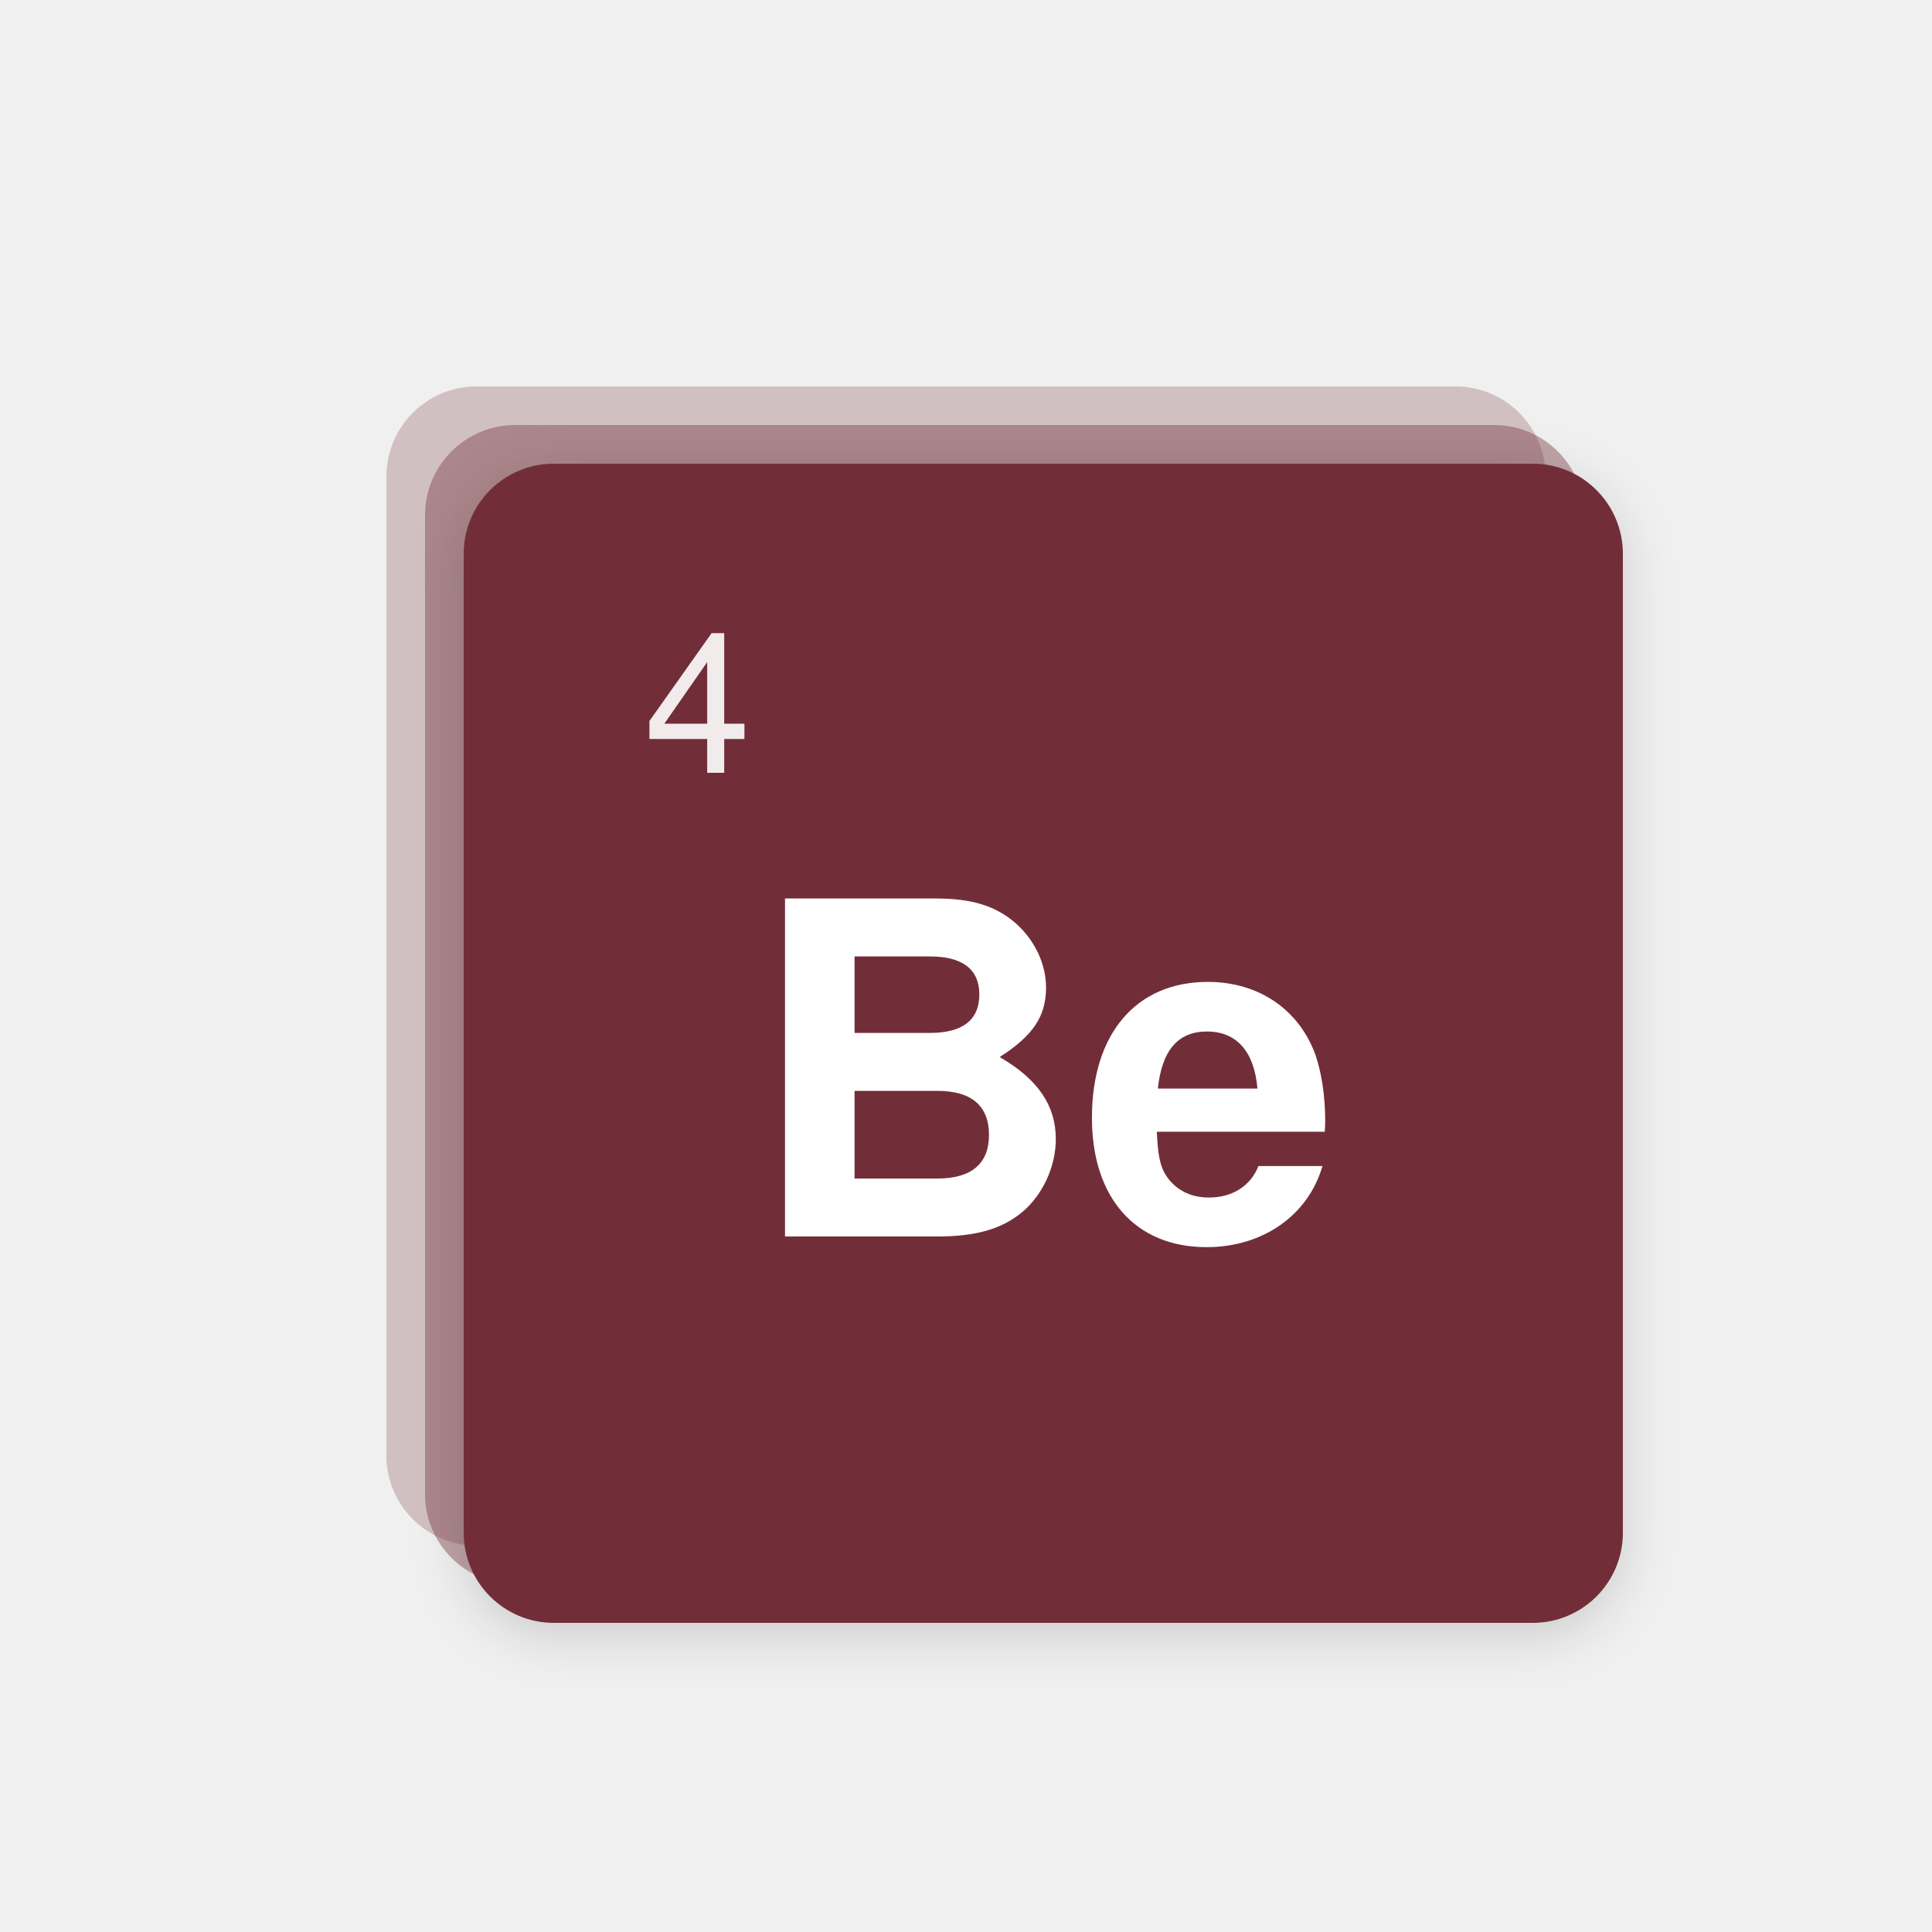
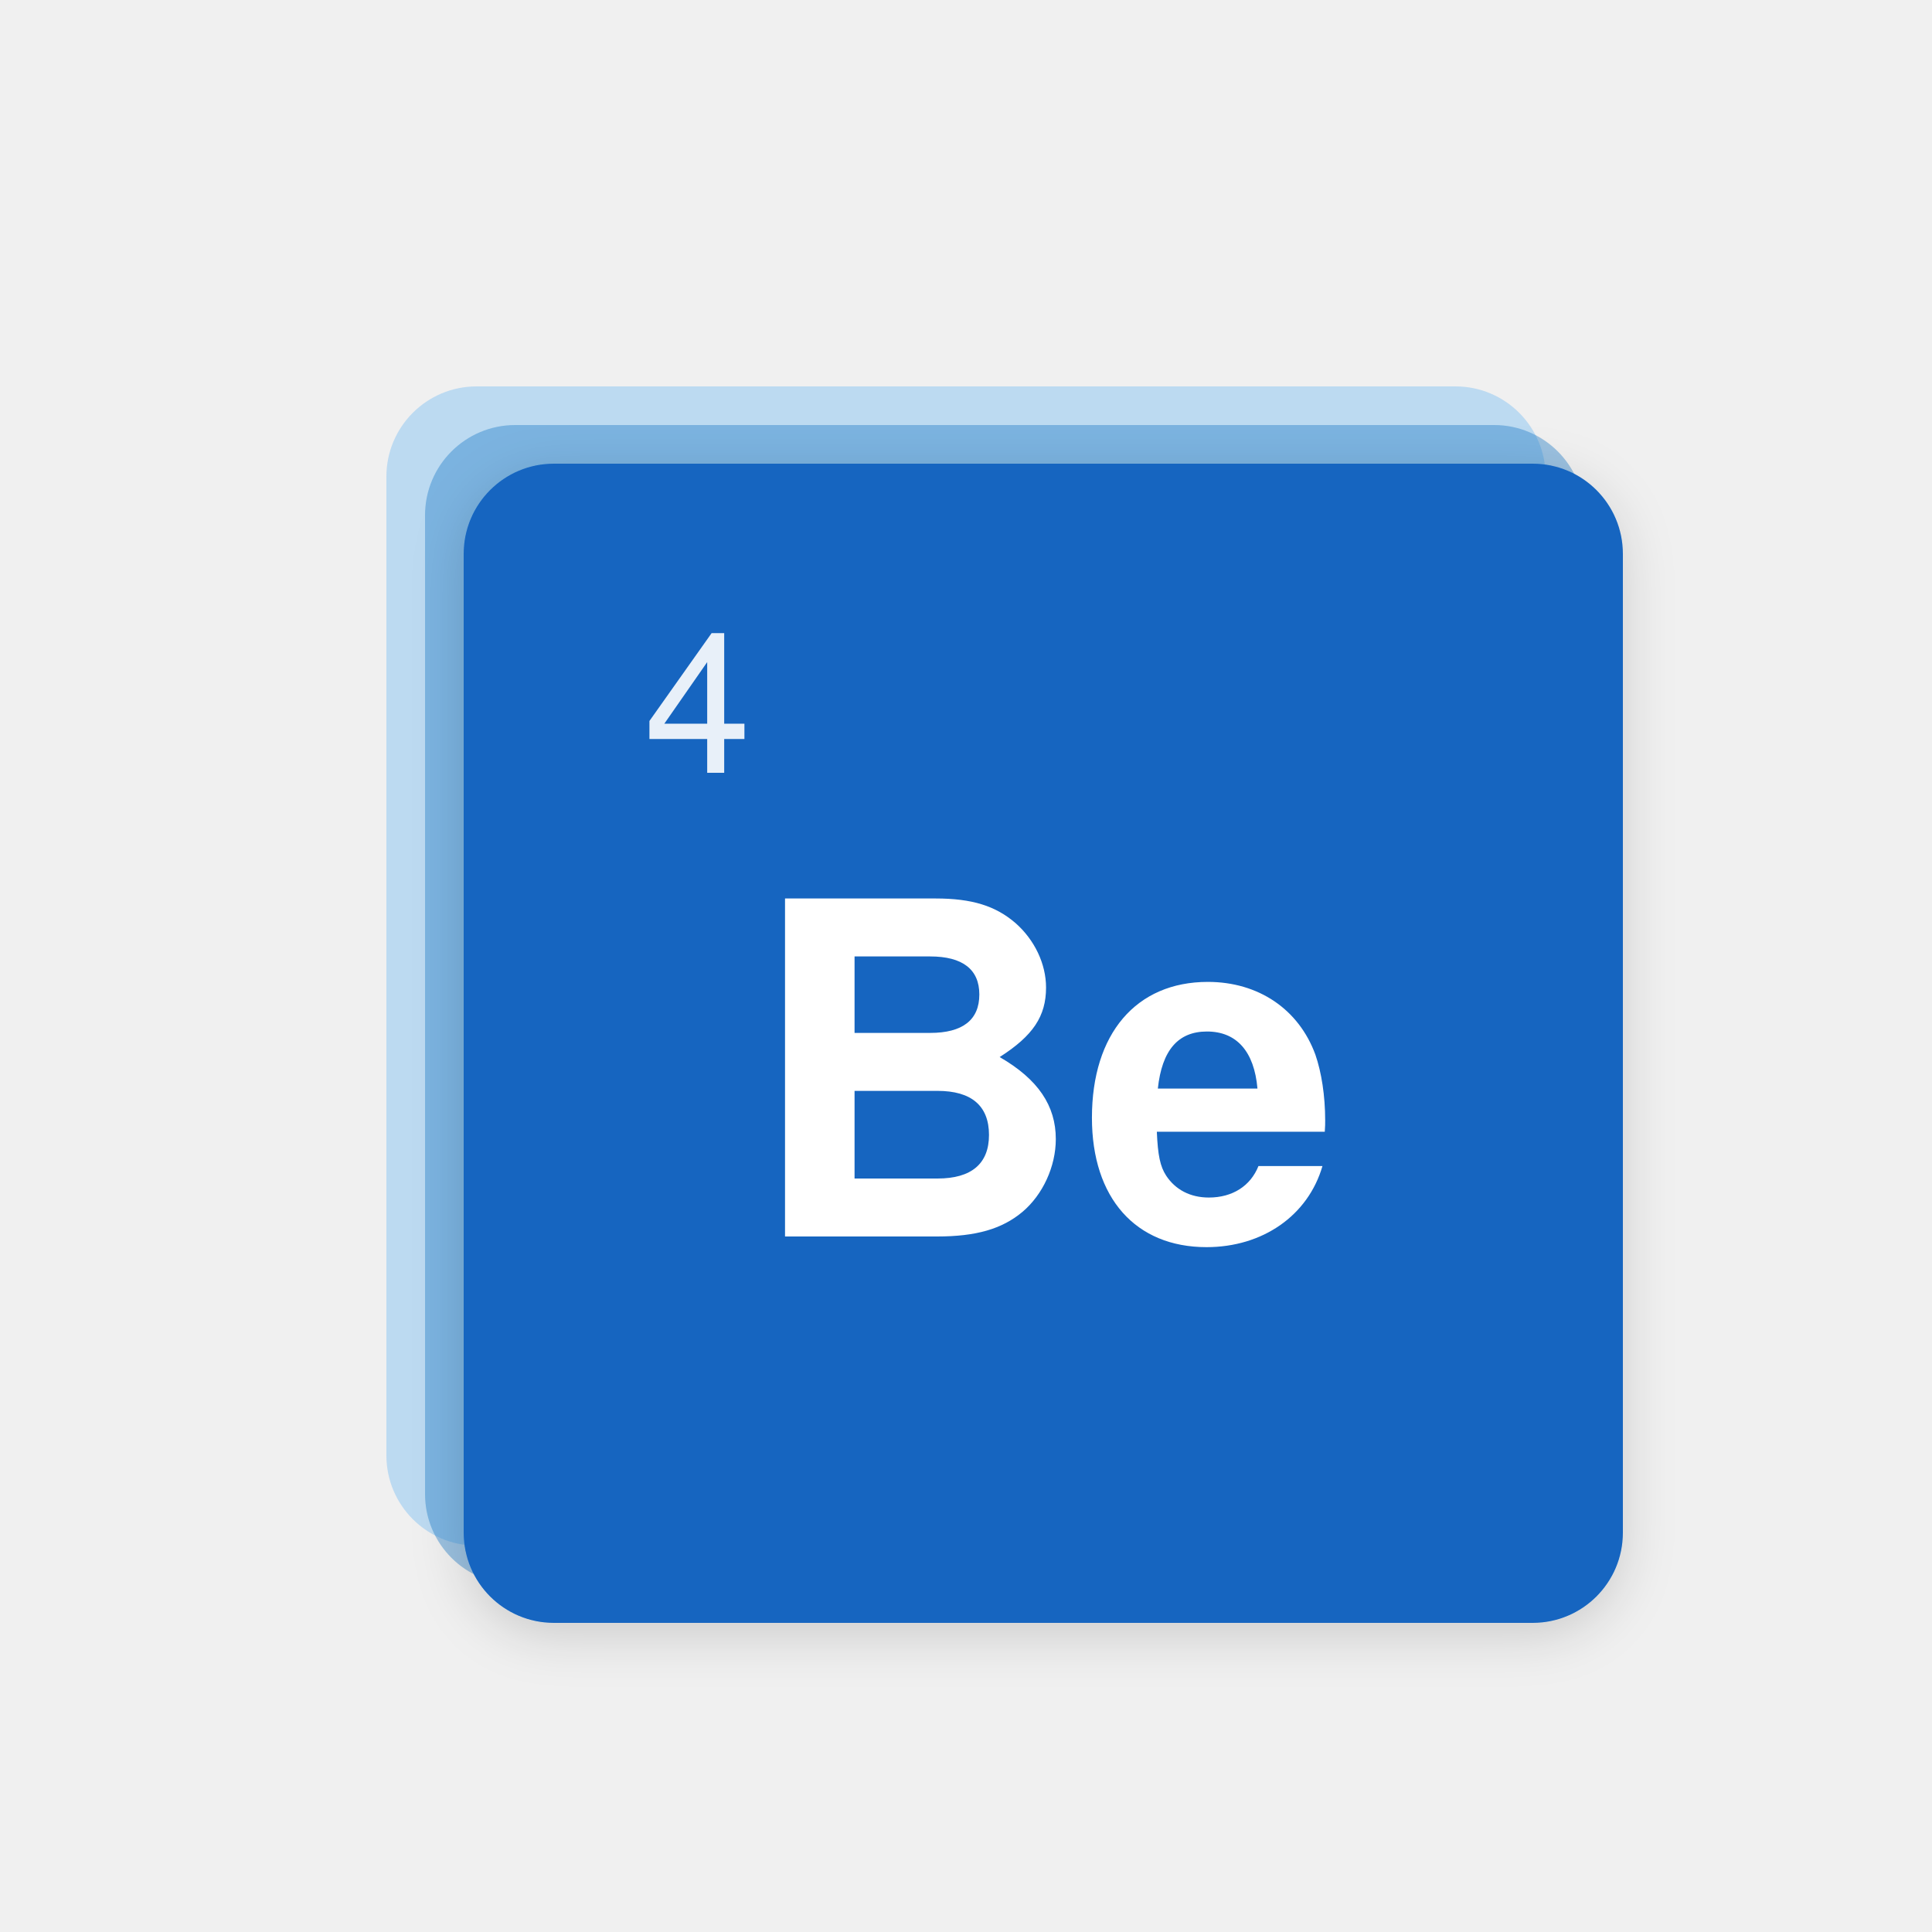
<svg xmlns="http://www.w3.org/2000/svg" viewBox="0 0 300 300">
  <defs>
    <filter id="shadowSoft" x="-50%" y="-50%" width="200%" height="200%">
      <feDropShadow dx="0" dy="2" stdDeviation="4" flood-opacity="0.15" />
    </filter>
  </defs>
  <g transform="translate(60, 60)">
-     <rect x="0" y="0" width="180" height="180" rx="14" fill="#722F37" opacity="0.25" />
-     <rect x="6" y="6" width="180" height="180" rx="14" fill="#722F37" opacity="0.4" />
-     <rect x="12" y="12" width="180" height="180" rx="14" fill="#722F37" filter="url(#shadowSoft)" />
+     <rect x="0" y="0" width="180" height="180" rx="14" fill="#2196F3" opacity="0.25" />
+     <rect x="6" y="6" width="180" height="180" rx="14" fill="#1878C6" opacity="0.4" />
+     <rect x="12" y="12" width="180" height="180" rx="14" fill="#1565C0" filter="url(#shadowSoft)" />
    <text x="40" y="60" font-family="Helvetica Neue, Helvetica, Arial, sans-serif" font-size="30" font-weight="300" fill="rgba(255,255,255,0.9)" text-anchor="start">4</text>
    <text x="102" y="132" font-family="Helvetica Neue, Helvetica, Arial, sans-serif" font-size="72" font-weight="700" fill="white" text-anchor="middle">Be</text>
  </g>
</svg>
